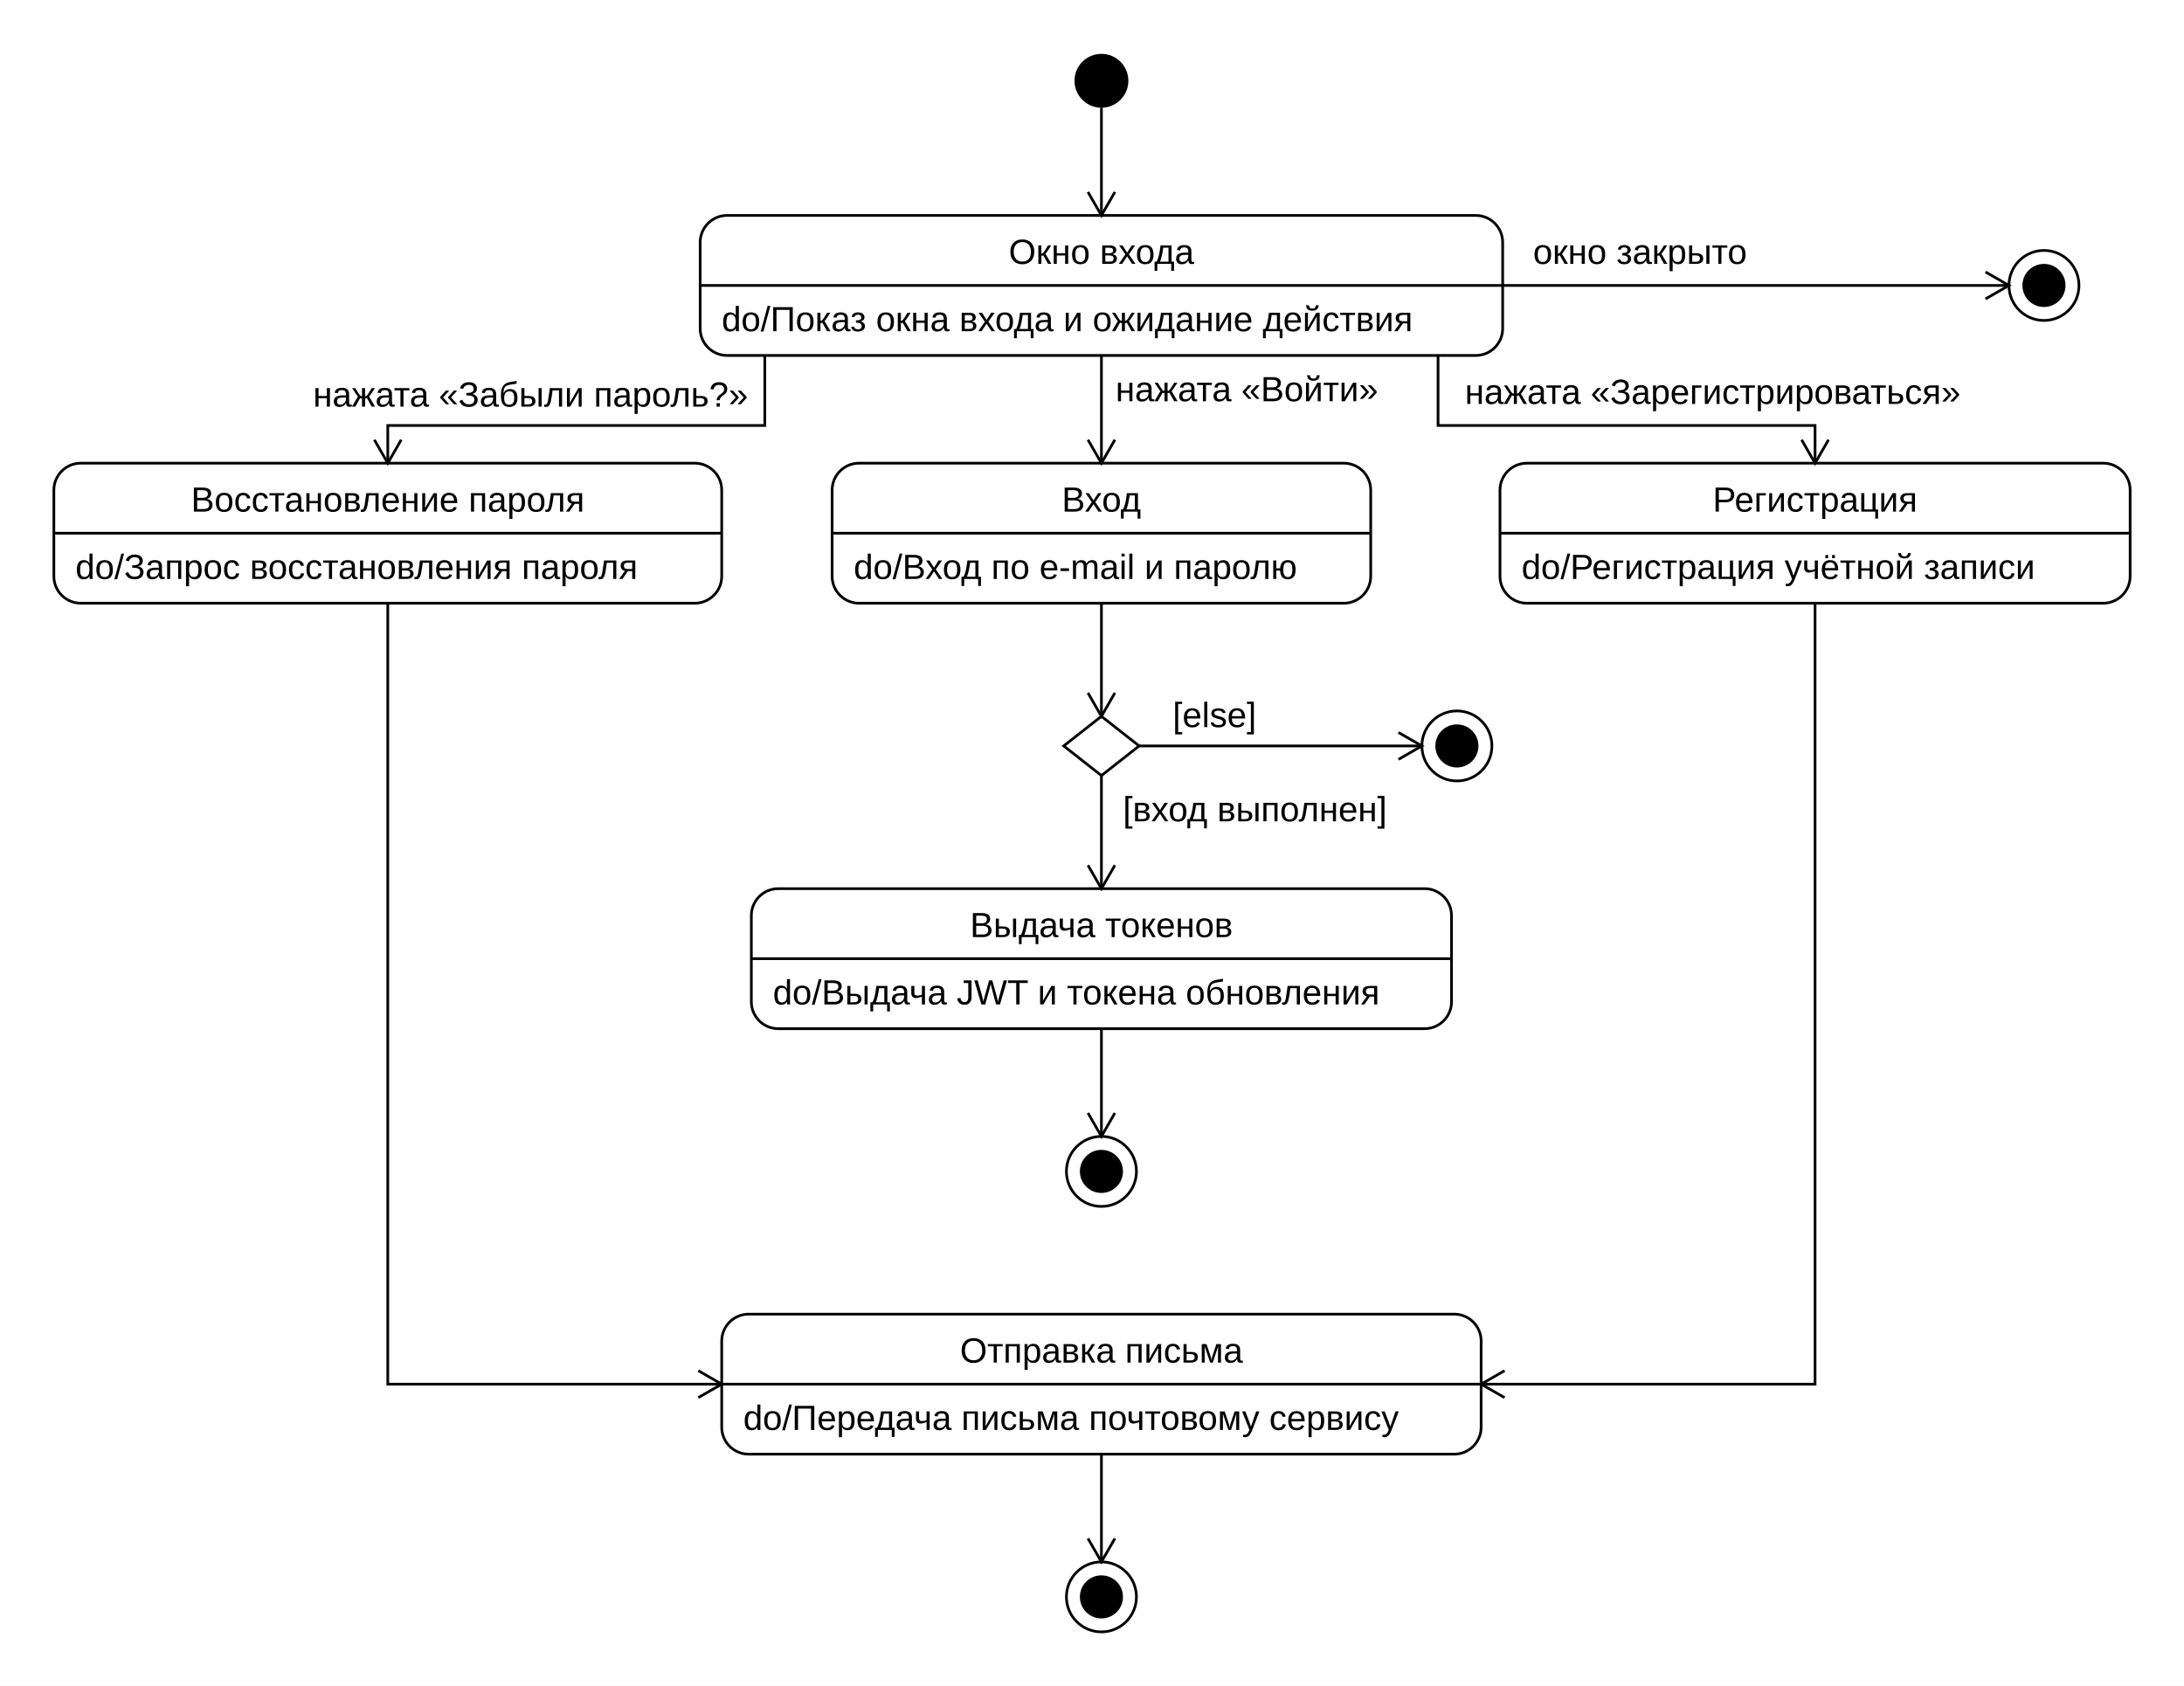
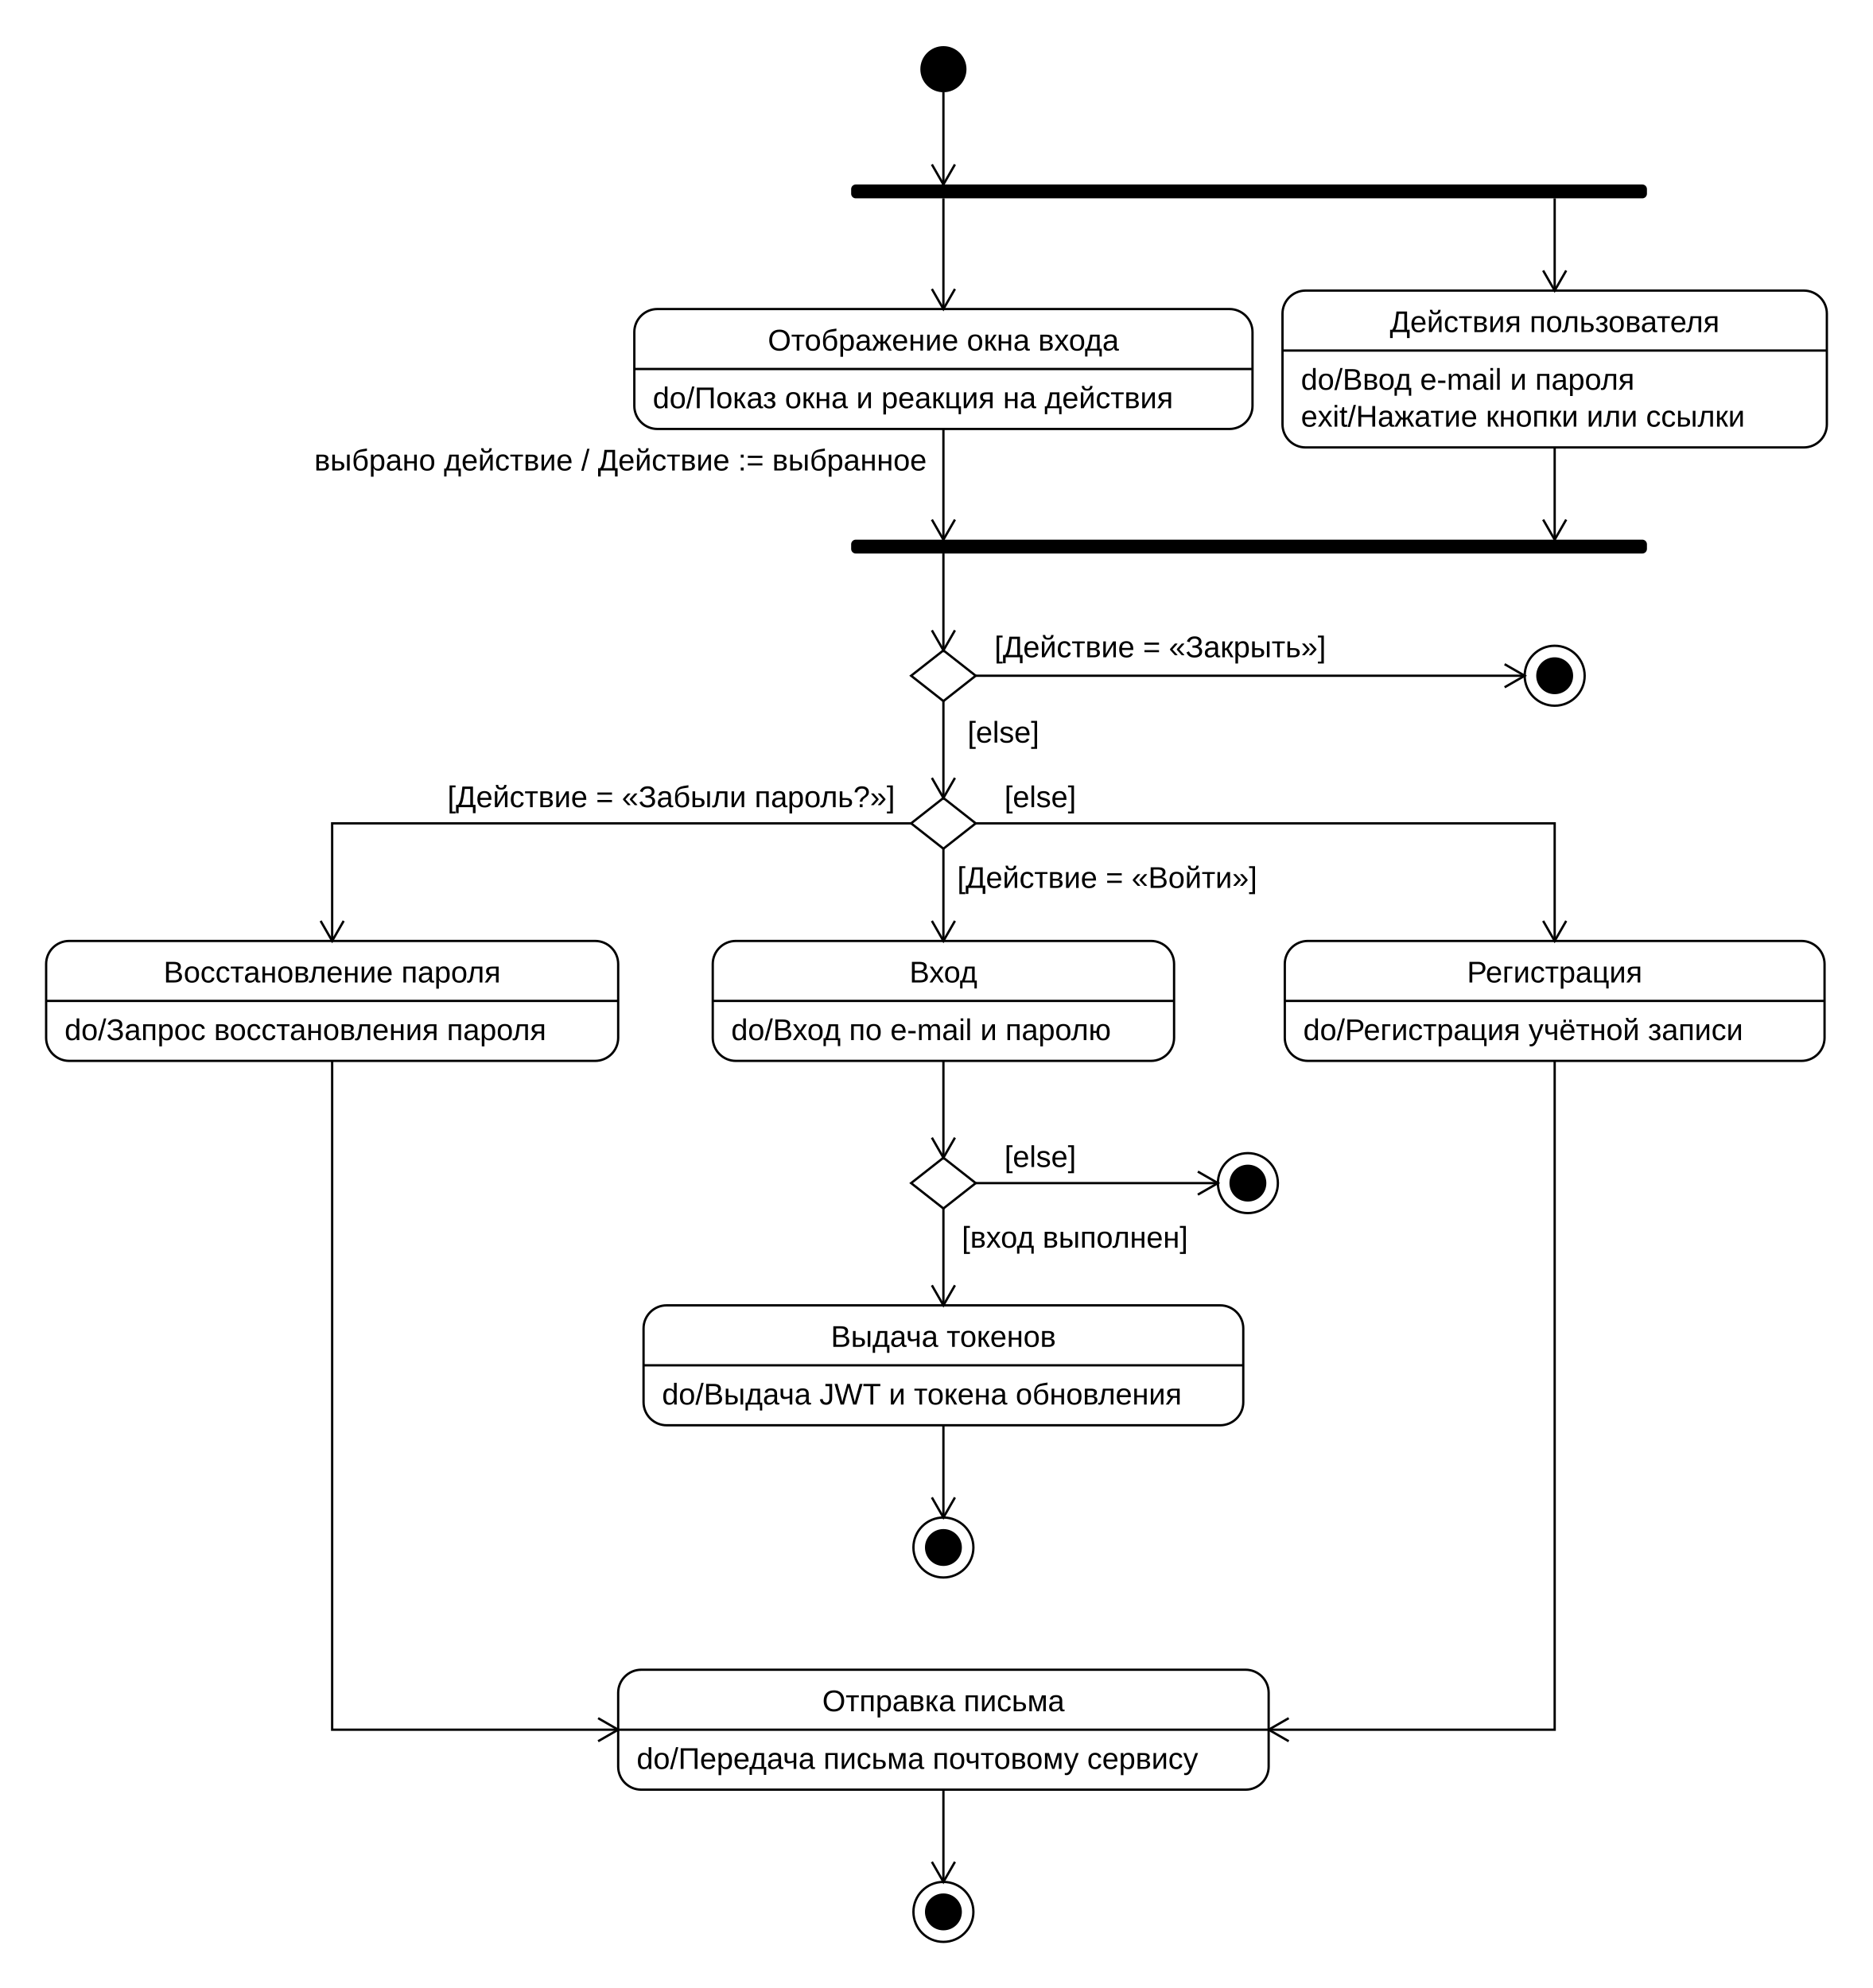
- <svg xmlns="http://www.w3.org/2000/svg" width="811" height="626" viewBox="31 52 811 626">
-   <rect x="31" y="52" width="811" height="626" fill="#fff" />
+ <svg xmlns="http://www.w3.org/2000/svg" width="812" height="862" viewBox="31 52 812 862">
+   <rect x="31" y="52" width="812" height="862" fill="#fff" />
  <circle cx="440.0" cy="82.0" r="10.0" fill="#000" />
-   <rect x="291" y="132" width="298" height="52" rx="10" ry="10" fill="#fff" stroke="#000" />
-   <text x="440.0" y="150.0" font-family="Arial, Helvetica, sans-serif" font-size="13" text-anchor="middle" font-weight="normal" fill="#000">Окно входа</text>
-   <line x1="291" y1="158" x2="589" y2="158" stroke="#000" />
-   <text x="299.0" y="175.0" font-family="Arial, Helvetica, sans-serif" font-size="13" text-anchor="start" font-weight="normal" fill="#000">do/Показ окна входа и ожидание действия</text>
-   <circle cx="790.0" cy="158.0" r="13.0" fill="#fff" stroke="#000" />
-   <circle cx="790.0" cy="158.0" r="8.0" fill="#000" />
-   <rect x="51" y="224" width="248" height="52" rx="10" ry="10" fill="#fff" stroke="#000" />
-   <text x="175.0" y="242.0" font-family="Arial, Helvetica, sans-serif" font-size="13" text-anchor="middle" font-weight="normal" fill="#000">Восстановление пароля</text>
-   <line x1="51" y1="250" x2="299" y2="250" stroke="#000" />
-   <text x="59.0" y="267.0" font-family="Arial, Helvetica, sans-serif" font-size="13" text-anchor="start" font-weight="normal" fill="#000">do/Запрос восстановления пароля</text>
-   <rect x="340" y="224" width="200" height="52" rx="10" ry="10" fill="#fff" stroke="#000" />
-   <text x="440.0" y="242.0" font-family="Arial, Helvetica, sans-serif" font-size="13" text-anchor="middle" font-weight="normal" fill="#000">Вход</text>
-   <line x1="340" y1="250" x2="540" y2="250" stroke="#000" />
-   <text x="348.0" y="267.0" font-family="Arial, Helvetica, sans-serif" font-size="13" text-anchor="start" font-weight="normal" fill="#000">do/Вход по e-mail и паролю</text>
-   <rect x="588" y="224" width="234" height="52" rx="10" ry="10" fill="#fff" stroke="#000" />
-   <text x="705.0" y="242.0" font-family="Arial, Helvetica, sans-serif" font-size="13" text-anchor="middle" font-weight="normal" fill="#000">Регистрация</text>
-   <line x1="588" y1="250" x2="822" y2="250" stroke="#000" />
-   <text x="596.0" y="267.0" font-family="Arial, Helvetica, sans-serif" font-size="13" text-anchor="start" font-weight="normal" fill="#000">do/Регистрация учётной записи</text>
-   <polygon points="426,329.0 440.0,318 454,329.0 440.0,340" fill="#fff" stroke="#000" />
-   <circle cx="572.0" cy="329.0" r="13.0" fill="#fff" stroke="#000" />
-   <circle cx="572.0" cy="329.0" r="8.0" fill="#000" />
-   <rect x="310" y="382" width="260" height="52" rx="10" ry="10" fill="#fff" stroke="#000" />
-   <text x="440.0" y="400.0" font-family="Arial, Helvetica, sans-serif" font-size="13" text-anchor="middle" font-weight="normal" fill="#000">Выдача токенов</text>
-   <line x1="310" y1="408" x2="570" y2="408" stroke="#000" />
-   <text x="318.0" y="425.0" font-family="Arial, Helvetica, sans-serif" font-size="13" text-anchor="start" font-weight="normal" fill="#000">do/Выдача JWT и токена обновления</text>
-   <circle cx="440.0" cy="487.0" r="13.0" fill="#fff" stroke="#000" />
-   <circle cx="440.0" cy="487.0" r="8.0" fill="#000" />
-   <rect x="299" y="540" width="282" height="52" rx="10" ry="10" fill="#fff" stroke="#000" />
-   <text x="440.0" y="558.0" font-family="Arial, Helvetica, sans-serif" font-size="13" text-anchor="middle" font-weight="normal" fill="#000">Отправка письма</text>
-   <line x1="299" y1="566" x2="581" y2="566" stroke="#000" />
-   <text x="307.0" y="583.0" font-family="Arial, Helvetica, sans-serif" font-size="13" text-anchor="start" font-weight="normal" fill="#000">do/Передача письма почтовому сервису</text>
-   <circle cx="440.0" cy="645.0" r="13.0" fill="#fff" stroke="#000" />
-   <circle cx="440.0" cy="645.0" r="8.0" fill="#000" />
+   <rect x="400" y="132" width="345" height="6" rx="2" fill="#000" />
+   <rect x="306" y="186" width="268" height="52" rx="10" ry="10" fill="#fff" stroke="#000" />
+   <text x="440.0" y="204.0" font-family="Arial, Helvetica, sans-serif" font-size="13" text-anchor="middle" font-weight="normal" fill="#000">Отображение окна входа</text>
+   <line x1="306" y1="212" x2="574" y2="212" stroke="#000" />
+   <text x="314.0" y="229.0" font-family="Arial, Helvetica, sans-serif" font-size="13" text-anchor="start" font-weight="normal" fill="#000">do/Показ окна и реакция на действия</text>
+   <rect x="587" y="178" width="236" height="68" rx="10" ry="10" fill="#fff" stroke="#000" />
+   <text x="705.0" y="196.0" font-family="Arial, Helvetica, sans-serif" font-size="13" text-anchor="middle" font-weight="normal" fill="#000">Действия пользователя</text>
+   <line x1="587" y1="204" x2="823" y2="204" stroke="#000" />
+   <text x="595.0" y="221.0" font-family="Arial, Helvetica, sans-serif" font-size="13" text-anchor="start" font-weight="normal" fill="#000">do/Ввод e-mail и пароля</text>
+   <text x="595.0" y="237.0" font-family="Arial, Helvetica, sans-serif" font-size="13" text-anchor="start" font-weight="normal" fill="#000">exit/Нажатие кнопки или ссылки</text>
+   <rect x="400" y="286" width="345" height="6" rx="2" fill="#000" />
+   <polygon points="426,345.0 440.0,334 454,345.0 440.0,356" fill="#fff" stroke="#000" />
+   <circle cx="705.0" cy="345.0" r="13.0" fill="#fff" stroke="#000" />
+   <circle cx="705.0" cy="345.0" r="8.0" fill="#000" />
+   <polygon points="426,409.0 440.0,398 454,409.0 440.0,420" fill="#fff" stroke="#000" />
+   <rect x="51" y="460" width="248" height="52" rx="10" ry="10" fill="#fff" stroke="#000" />
+   <text x="175.0" y="478.0" font-family="Arial, Helvetica, sans-serif" font-size="13" text-anchor="middle" font-weight="normal" fill="#000">Восстановление пароля</text>
+   <line x1="51" y1="486" x2="299" y2="486" stroke="#000" />
+   <text x="59.0" y="503.0" font-family="Arial, Helvetica, sans-serif" font-size="13" text-anchor="start" font-weight="normal" fill="#000">do/Запрос восстановления пароля</text>
+   <rect x="340" y="460" width="200" height="52" rx="10" ry="10" fill="#fff" stroke="#000" />
+   <text x="440.0" y="478.0" font-family="Arial, Helvetica, sans-serif" font-size="13" text-anchor="middle" font-weight="normal" fill="#000">Вход</text>
+   <line x1="340" y1="486" x2="540" y2="486" stroke="#000" />
+   <text x="348.0" y="503.0" font-family="Arial, Helvetica, sans-serif" font-size="13" text-anchor="start" font-weight="normal" fill="#000">do/Вход по e-mail и паролю</text>
+   <rect x="588" y="460" width="234" height="52" rx="10" ry="10" fill="#fff" stroke="#000" />
+   <text x="705.0" y="478.0" font-family="Arial, Helvetica, sans-serif" font-size="13" text-anchor="middle" font-weight="normal" fill="#000">Регистрация</text>
+   <line x1="588" y1="486" x2="822" y2="486" stroke="#000" />
+   <text x="596.0" y="503.0" font-family="Arial, Helvetica, sans-serif" font-size="13" text-anchor="start" font-weight="normal" fill="#000">do/Регистрация учётной записи</text>
+   <polygon points="426,565.0 440.0,554 454,565.0 440.0,576" fill="#fff" stroke="#000" />
+   <circle cx="572.0" cy="565.0" r="13.0" fill="#fff" stroke="#000" />
+   <circle cx="572.0" cy="565.0" r="8.0" fill="#000" />
+   <rect x="310" y="618" width="260" height="52" rx="10" ry="10" fill="#fff" stroke="#000" />
+   <text x="440.0" y="636.0" font-family="Arial, Helvetica, sans-serif" font-size="13" text-anchor="middle" font-weight="normal" fill="#000">Выдача токенов</text>
+   <line x1="310" y1="644" x2="570" y2="644" stroke="#000" />
+   <text x="318.0" y="661.0" font-family="Arial, Helvetica, sans-serif" font-size="13" text-anchor="start" font-weight="normal" fill="#000">do/Выдача JWT и токена обновления</text>
+   <circle cx="440.0" cy="723.0" r="13.0" fill="#fff" stroke="#000" />
+   <circle cx="440.0" cy="723.0" r="8.0" fill="#000" />
+   <rect x="299" y="776" width="282" height="52" rx="10" ry="10" fill="#fff" stroke="#000" />
+   <text x="440.0" y="794.0" font-family="Arial, Helvetica, sans-serif" font-size="13" text-anchor="middle" font-weight="normal" fill="#000">Отправка письма</text>
+   <line x1="299" y1="802" x2="581" y2="802" stroke="#000" />
+   <text x="307.0" y="819.0" font-family="Arial, Helvetica, sans-serif" font-size="13" text-anchor="start" font-weight="normal" fill="#000">do/Передача письма почтовому сервису</text>
+   <circle cx="440.0" cy="881.0" r="13.0" fill="#fff" stroke="#000" />
+   <circle cx="440.0" cy="881.0" r="8.0" fill="#000" />
+   <path d="M440.0,138.0 L440.0,186.0" fill="none" stroke="#000" />
+   <path d="M435.0,177.3 L440.0,186.0 L445.0,177.3" fill="none" stroke="#000" />
+   <path d="M705.0,138.0 L705.0,178.0" fill="none" stroke="#000" />
+   <path d="M700.0,169.3 L705.0,178.0 L710.0,169.3" fill="none" stroke="#000" />
+   <path d="M440.0,238.0 L440.0,286.0" fill="none" stroke="#000" />
+   <path d="M435.0,277.3 L440.0,286.0 L445.0,277.3" fill="none" stroke="#000" />
+   <path d="M705.0,246.0 L705.0,286.0" fill="none" stroke="#000" />
+   <path d="M700.0,277.3 L705.0,286.0 L710.0,277.3" fill="none" stroke="#000" />
  <path d="M440.0,92.0 L440.0,132.0" fill="none" stroke="#000" />
  <path d="M435.0,123.3 L440.0,132.0 L445.0,123.3" fill="none" stroke="#000" />
-   <path d="M440.0,184.0 L440.0,224.0" fill="none" stroke="#000" />
-   <path d="M435.0,215.3 L440.0,224.0 L445.0,215.3" fill="none" stroke="#000" />
-   <path d="M315.0,184.0 L315.0,210.0 L175.0,210.0 L175.0,224.0" fill="none" stroke="#000" />
-   <path d="M170.0,215.3 L175.0,224.0 L180.0,215.3" fill="none" stroke="#000" />
-   <path d="M565.0,184.0 L565.0,210.0 L705.0,210.0 L705.0,224.0" fill="none" stroke="#000" />
-   <path d="M700.0,215.3 L705.0,224.0 L710.0,215.3" fill="none" stroke="#000" />
-   <path d="M589.0,158.0 L777.0,158.0" fill="none" stroke="#000" />
-   <path d="M768.3,163.0 L777.0,158.0 L768.3,153.0" fill="none" stroke="#000" />
-   <path d="M440.0,276.0 L440.0,318.0" fill="none" stroke="#000" />
-   <path d="M435.0,309.3 L440.0,318.0 L445.0,309.3" fill="none" stroke="#000" />
-   <path d="M440.0,340.0 L440.0,382.0" fill="none" stroke="#000" />
-   <path d="M435.0,373.3 L440.0,382.0 L445.0,373.3" fill="none" stroke="#000" />
-   <path d="M454.0,329.0 L559.0,329.0" fill="none" stroke="#000" />
-   <path d="M550.3,334.0 L559.0,329.0 L550.3,324.0" fill="none" stroke="#000" />
-   <path d="M440.0,434.0 L440.0,474.0" fill="none" stroke="#000" />
-   <path d="M435.0,465.3 L440.0,474.0 L445.0,465.3" fill="none" stroke="#000" />
-   <path d="M175.0,276.0 L175.0,566.0 L299.0,566.0" fill="none" stroke="#000" />
-   <path d="M290.3,571.0 L299.0,566.0 L290.3,561.0" fill="none" stroke="#000" />
-   <path d="M705.0,276.0 L705.0,566.0 L581.0,566.0" fill="none" stroke="#000" />
-   <path d="M589.7,561.0 L581.0,566.0 L589.7,571.0" fill="none" stroke="#000" />
-   <path d="M440.0,592.0 L440.0,632.0" fill="none" stroke="#000" />
-   <path d="M435.0,623.3 L440.0,632.0 L445.0,623.3" fill="none" stroke="#000" />
-   <rect x="445.4" y="189.0" width="97.2" height="16" fill="#fff" fill-opacity="0.85" />
-   <text x="494.0" y="201.0" font-family="Arial, Helvetica, sans-serif" font-size="13" text-anchor="middle" font-weight="normal" fill="#000">нажата «Войти»</text>
-   <rect x="149.2" y="191.0" width="157.6" height="16" fill="#fff" fill-opacity="0.85" />
-   <text x="228.0" y="203.0" font-family="Arial, Helvetica, sans-serif" font-size="13" text-anchor="middle" font-weight="normal" fill="#000">нажата «Забыли пароль?»</text>
-   <rect x="572.2" y="190.0" width="189.5" height="16" fill="#fff" fill-opacity="0.85" />
-   <text x="667.0" y="202.0" font-family="Arial, Helvetica, sans-serif" font-size="13" text-anchor="middle" font-weight="normal" fill="#000">нажата «Зарегистрироваться»</text>
-   <rect x="596.1" y="138.0" width="87.7" height="16" fill="#fff" fill-opacity="0.85" />
-   <text x="640.0" y="150.0" font-family="Arial, Helvetica, sans-serif" font-size="13" text-anchor="middle" font-weight="normal" fill="#000">окно закрыто</text>
-   <rect x="445.6" y="345.0" width="102.8" height="16" fill="#fff" fill-opacity="0.85" />
-   <text x="497.0" y="357.0" font-family="Arial, Helvetica, sans-serif" font-size="13" text-anchor="middle" font-weight="normal" fill="#000">[вход выполнен]</text>
-   <rect x="461.8" y="310.0" width="40.4" height="16" fill="#fff" fill-opacity="0.85" />
-   <text x="482.0" y="322.0" font-family="Arial, Helvetica, sans-serif" font-size="13" text-anchor="middle" font-weight="normal" fill="#000">[else]</text>
+   <path d="M440.0,292.0 L440.0,334.0" fill="none" stroke="#000" />
+   <path d="M435.0,325.3 L440.0,334.0 L445.0,325.3" fill="none" stroke="#000" />
+   <path d="M454.0,345.0 L692.0,345.0" fill="none" stroke="#000" />
+   <path d="M683.3,350.0 L692.0,345.0 L683.3,340.0" fill="none" stroke="#000" />
+   <path d="M440.0,356.0 L440.0,398.0" fill="none" stroke="#000" />
+   <path d="M435.0,389.3 L440.0,398.0 L445.0,389.3" fill="none" stroke="#000" />
+   <path d="M440.0,420.0 L440.0,460.0" fill="none" stroke="#000" />
+   <path d="M435.0,451.3 L440.0,460.0 L445.0,451.3" fill="none" stroke="#000" />
+   <path d="M426.0,409.0 L175.0,409.0 L175.0,460.0" fill="none" stroke="#000" />
+   <path d="M170.0,451.3 L175.0,460.0 L180.0,451.3" fill="none" stroke="#000" />
+   <path d="M454.0,409.0 L705.0,409.0 L705.0,460.0" fill="none" stroke="#000" />
+   <path d="M700.0,451.3 L705.0,460.0 L710.0,451.3" fill="none" stroke="#000" />
+   <path d="M440.0,512.0 L440.0,554.0" fill="none" stroke="#000" />
+   <path d="M435.0,545.3 L440.0,554.0 L445.0,545.3" fill="none" stroke="#000" />
+   <path d="M440.0,576.0 L440.0,618.0" fill="none" stroke="#000" />
+   <path d="M435.0,609.3 L440.0,618.0 L445.0,609.3" fill="none" stroke="#000" />
+   <path d="M454.0,565.0 L559.0,565.0" fill="none" stroke="#000" />
+   <path d="M550.3,570.0 L559.0,565.0 L550.3,560.0" fill="none" stroke="#000" />
+   <path d="M440.0,670.0 L440.0,710.0" fill="none" stroke="#000" />
+   <path d="M435.0,701.3 L440.0,710.0 L445.0,701.3" fill="none" stroke="#000" />
+   <path d="M175.0,512.0 L175.0,802.0 L299.0,802.0" fill="none" stroke="#000" />
+   <path d="M290.3,807.0 L299.0,802.0 L290.3,797.0" fill="none" stroke="#000" />
+   <path d="M705.0,512.0 L705.0,802.0 L581.0,802.0" fill="none" stroke="#000" />
+   <path d="M589.7,797.0 L581.0,802.0 L589.7,807.0" fill="none" stroke="#000" />
+   <path d="M440.0,828.0 L440.0,868.0" fill="none" stroke="#000" />
+   <path d="M435.0,859.3 L440.0,868.0 L445.0,859.3" fill="none" stroke="#000" />
+   <rect x="166.1" y="244.0" width="267.8" height="16" fill="#fff" fill-opacity="0.85" />
+   <text x="300.0" y="256.0" font-family="Arial, Helvetica, sans-serif" font-size="13" text-anchor="middle" font-weight="normal" fill="#000">выбрано действие / Действие := выбранное</text>
+   <rect x="461.1" y="325.0" width="145.8" height="16" fill="#fff" fill-opacity="0.85" />
+   <text x="534.0" y="337.0" font-family="Arial, Helvetica, sans-serif" font-size="13" text-anchor="middle" font-weight="normal" fill="#000">[Действие = «Закрыть»]</text>
+   <rect x="445.8" y="362.0" width="40.4" height="16" fill="#fff" fill-opacity="0.85" />
+   <text x="466.0" y="374.0" font-family="Arial, Helvetica, sans-serif" font-size="13" text-anchor="middle" font-weight="normal" fill="#000">[else]</text>
+   <rect x="445.2" y="425.0" width="131.6" height="16" fill="#fff" fill-opacity="0.85" />
+   <text x="511.0" y="437.0" font-family="Arial, Helvetica, sans-serif" font-size="13" text-anchor="middle" font-weight="normal" fill="#000">[Действие = «Войти»]</text>
+   <rect x="226.0" y="390.0" width="192.0" height="16" fill="#fff" fill-opacity="0.85" />
+   <text x="322.0" y="402.0" font-family="Arial, Helvetica, sans-serif" font-size="13" text-anchor="middle" font-weight="normal" fill="#000">[Действие = «Забыли пароль?»]</text>
+   <rect x="461.8" y="390.0" width="40.4" height="16" fill="#fff" fill-opacity="0.85" />
+   <text x="482.0" y="402.0" font-family="Arial, Helvetica, sans-serif" font-size="13" text-anchor="middle" font-weight="normal" fill="#000">[else]</text>
+   <rect x="445.6" y="581.0" width="102.8" height="16" fill="#fff" fill-opacity="0.85" />
+   <text x="497.0" y="593.0" font-family="Arial, Helvetica, sans-serif" font-size="13" text-anchor="middle" font-weight="normal" fill="#000">[вход выполнен]</text>
+   <rect x="461.8" y="546.0" width="40.4" height="16" fill="#fff" fill-opacity="0.85" />
+   <text x="482.0" y="558.0" font-family="Arial, Helvetica, sans-serif" font-size="13" text-anchor="middle" font-weight="normal" fill="#000">[else]</text>
</svg>
